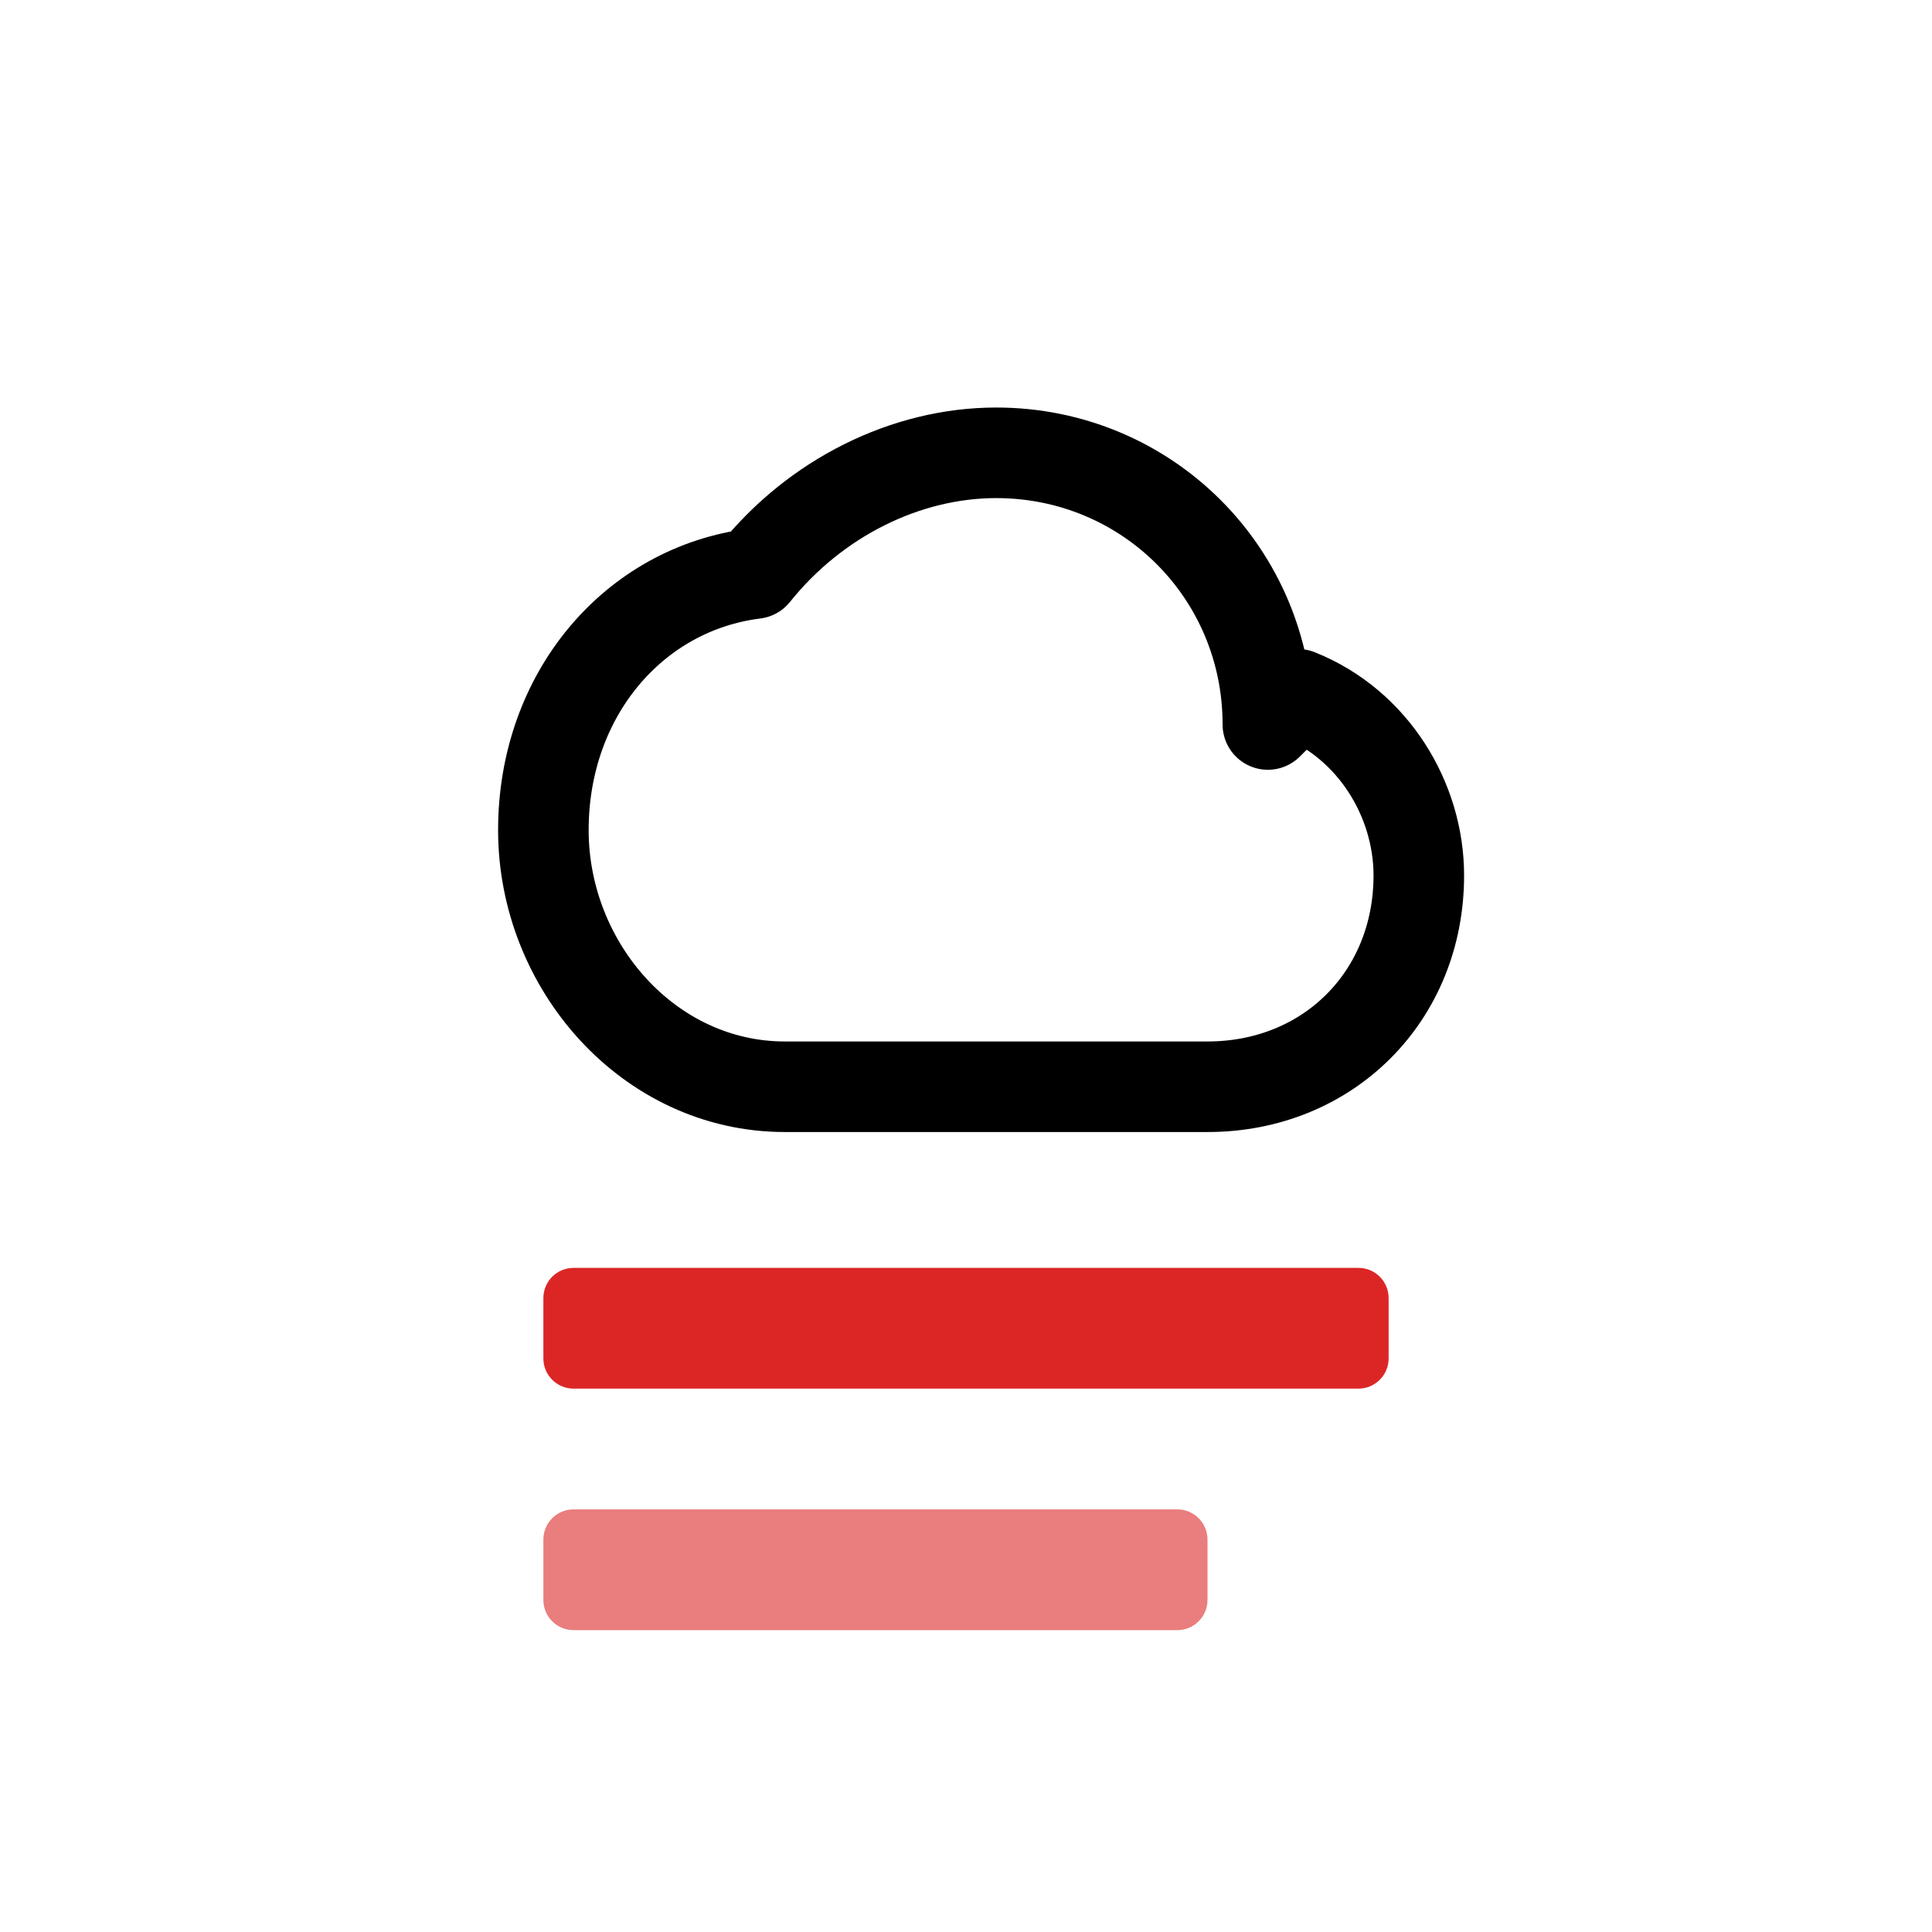
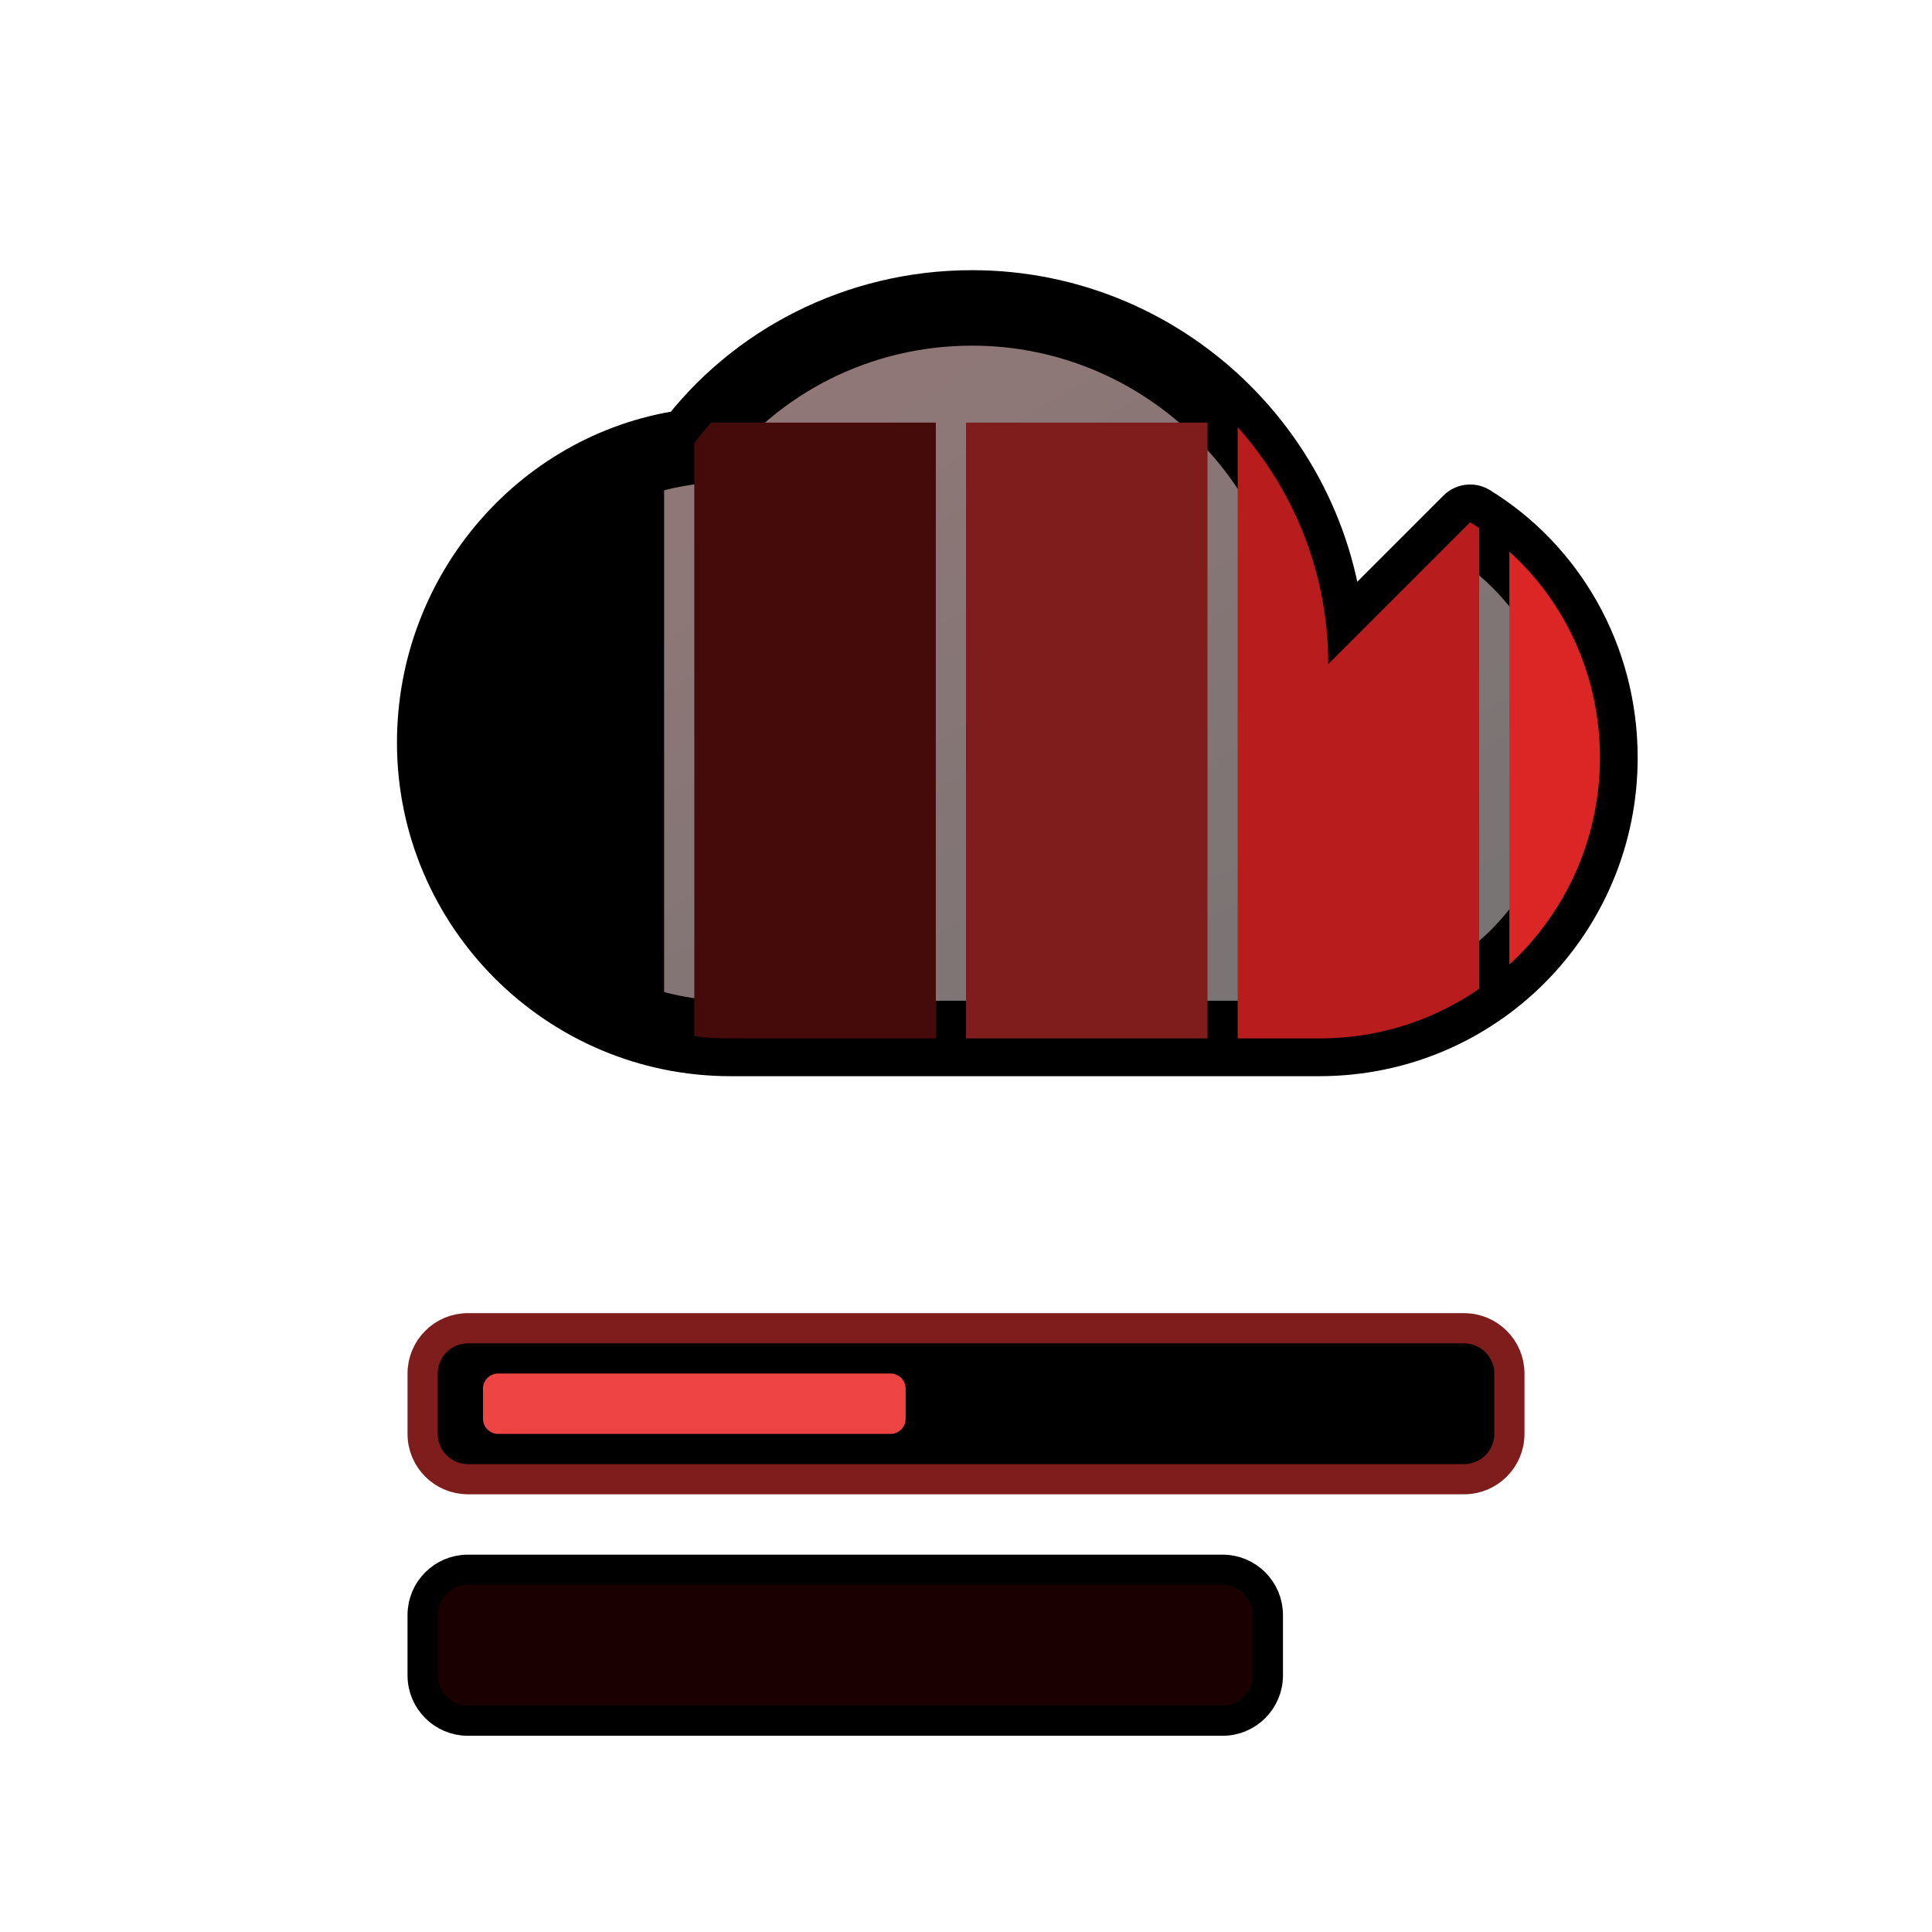
<svg xmlns="http://www.w3.org/2000/svg" viewBox="0 0 64 64">
-   <path d="M42 24c0-5-4-9-9-9-3 0-6 1.5-8 4-4 0.5-7 4-7 8.5 0 4.5 3.5 8.5 8 8.5h14c4 0 7-3 7-7 0-2.5-1.5-5-4-6z" fill="none" stroke="#000000" stroke-width="3" stroke-linejoin="round" />
-   <rect x="18" y="42" width="28" height="4" rx="1" fill="#dc2626" />
-   <rect x="18" y="50" width="22" height="4" rx="1" fill="#dc2626" opacity="0.6" />
+   <defs>
+     <linearGradient id="eoCloud" x1="0" y1="0" x2="1" y2="1">
+       <stop offset="0%" stop-color="#450a0a" />
+       <stop offset="100%" stop-color="#000000" />
+     </linearGradient>
+     <clipPath id="eoClip">
+       <path d="M44 22c0-6.5-5.3-11.8-11.8-11.8-3.8 0-7.2 1.8-9.3 4.6-4.8 0.6-8.5 4.8-8.5 9.8 0 5.4 4.4 9.8 9.8 9.8h19.5c5.2 0 9.3-4.2 9.3-9.3 0-3.3-1.7-6.2-4.3-7.8z" />
+     </clipPath>
+   </defs>
+   <path d="M44 22c0-6.5-5.3-11.8-11.8-11.8-3.8 0-7.2 1.8-9.3 4.6-4.8 0.6-8.5 4.8-8.5 9.8 0 5.4 4.4 9.8 9.8 9.8h19.5c5.2 0 9.3-4.2 9.3-9.3 0-3.3-1.7-6.2-4.3-7.8z" fill="url(#eoCloud)" fill-opacity="0.55" stroke="#000000" stroke-width="2.5" stroke-linejoin="round" />
+   <g clip-path="url(#eoClip)">
+     <rect x="14" y="14" width="8" height="22" fill="#000000" />
+     <rect x="23" y="14" width="8" height="22" fill="#450a0a" />
+     <rect x="32" y="14" width="8" height="22" fill="#7f1d1d" />
+     <rect x="41" y="14" width="8" height="22" fill="#b91c1c" />
+     <rect x="50" y="14" width="8" height="22" fill="#dc2626" />
+   </g>
+   <rect x="14" y="44" width="36" height="5" rx="1.5" fill="#000000" stroke="#7f1d1d" stroke-width="1" />
+   <rect x="14" y="52" width="28" height="5" rx="1.5" fill="#1a0000" stroke="#000000" stroke-width="1" />
+   <rect x="16" y="45.5" width="14" height="2" rx="0.5" fill="#ef4444" />
</svg>
